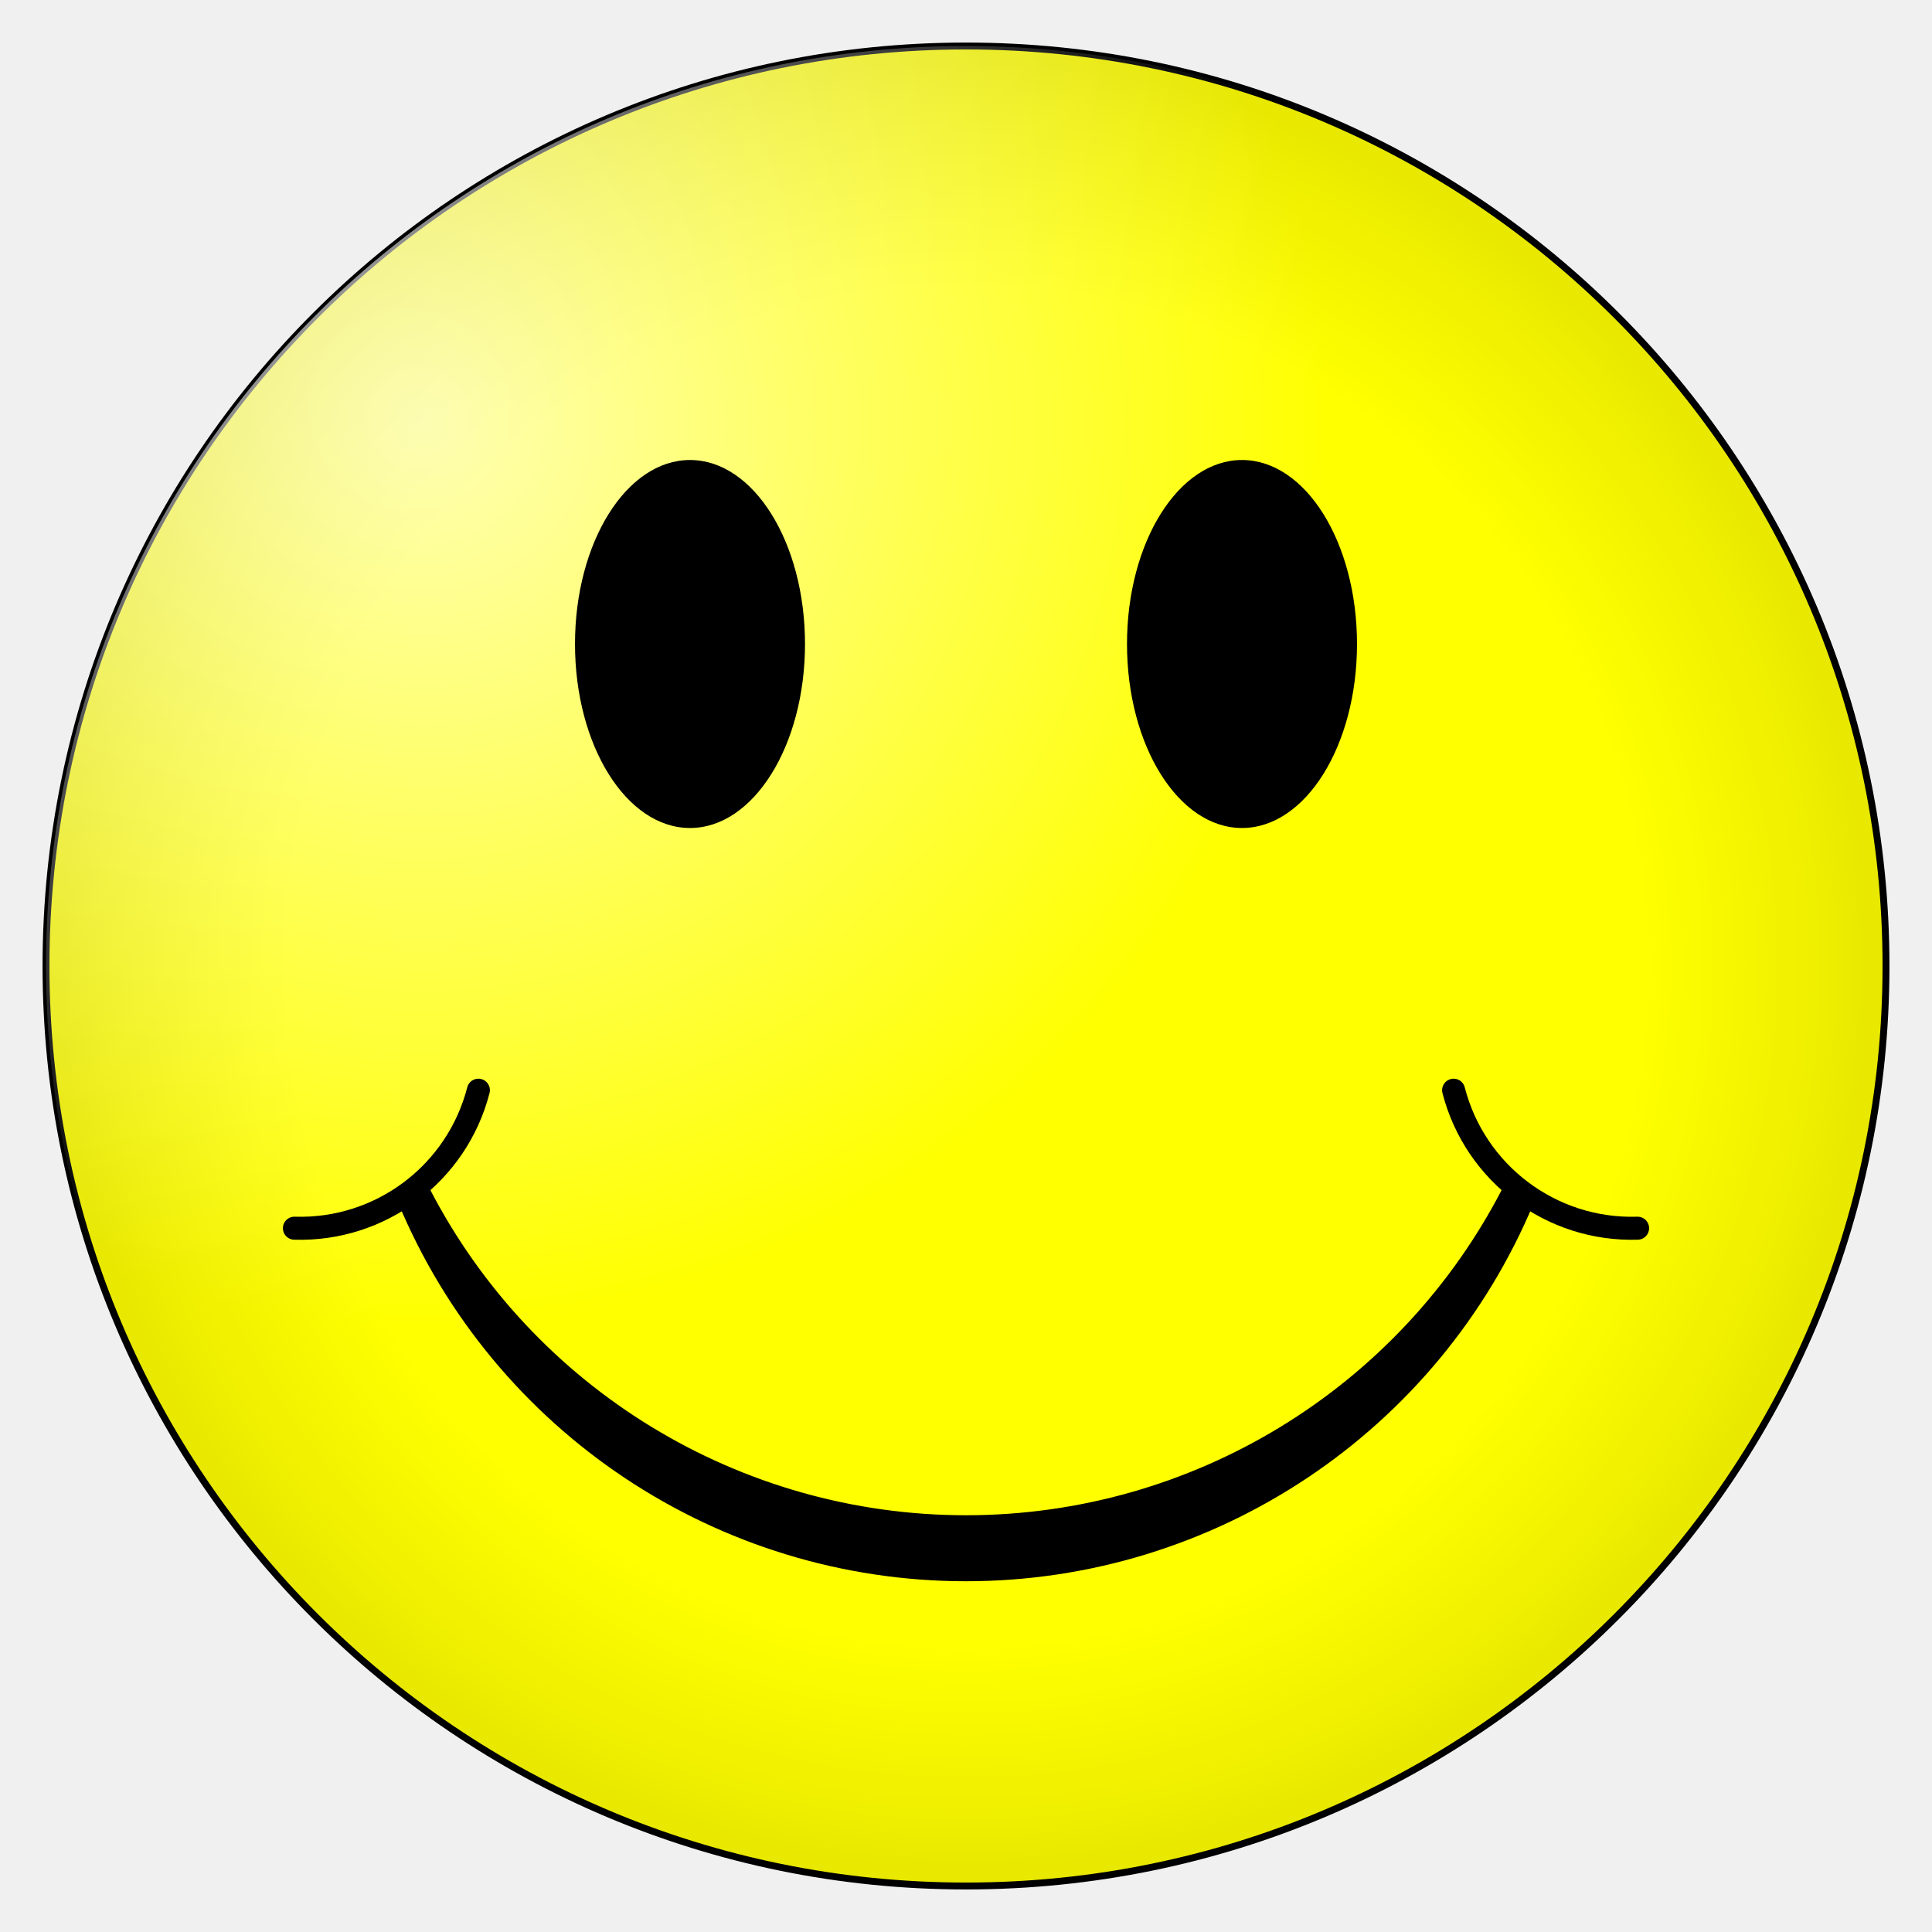
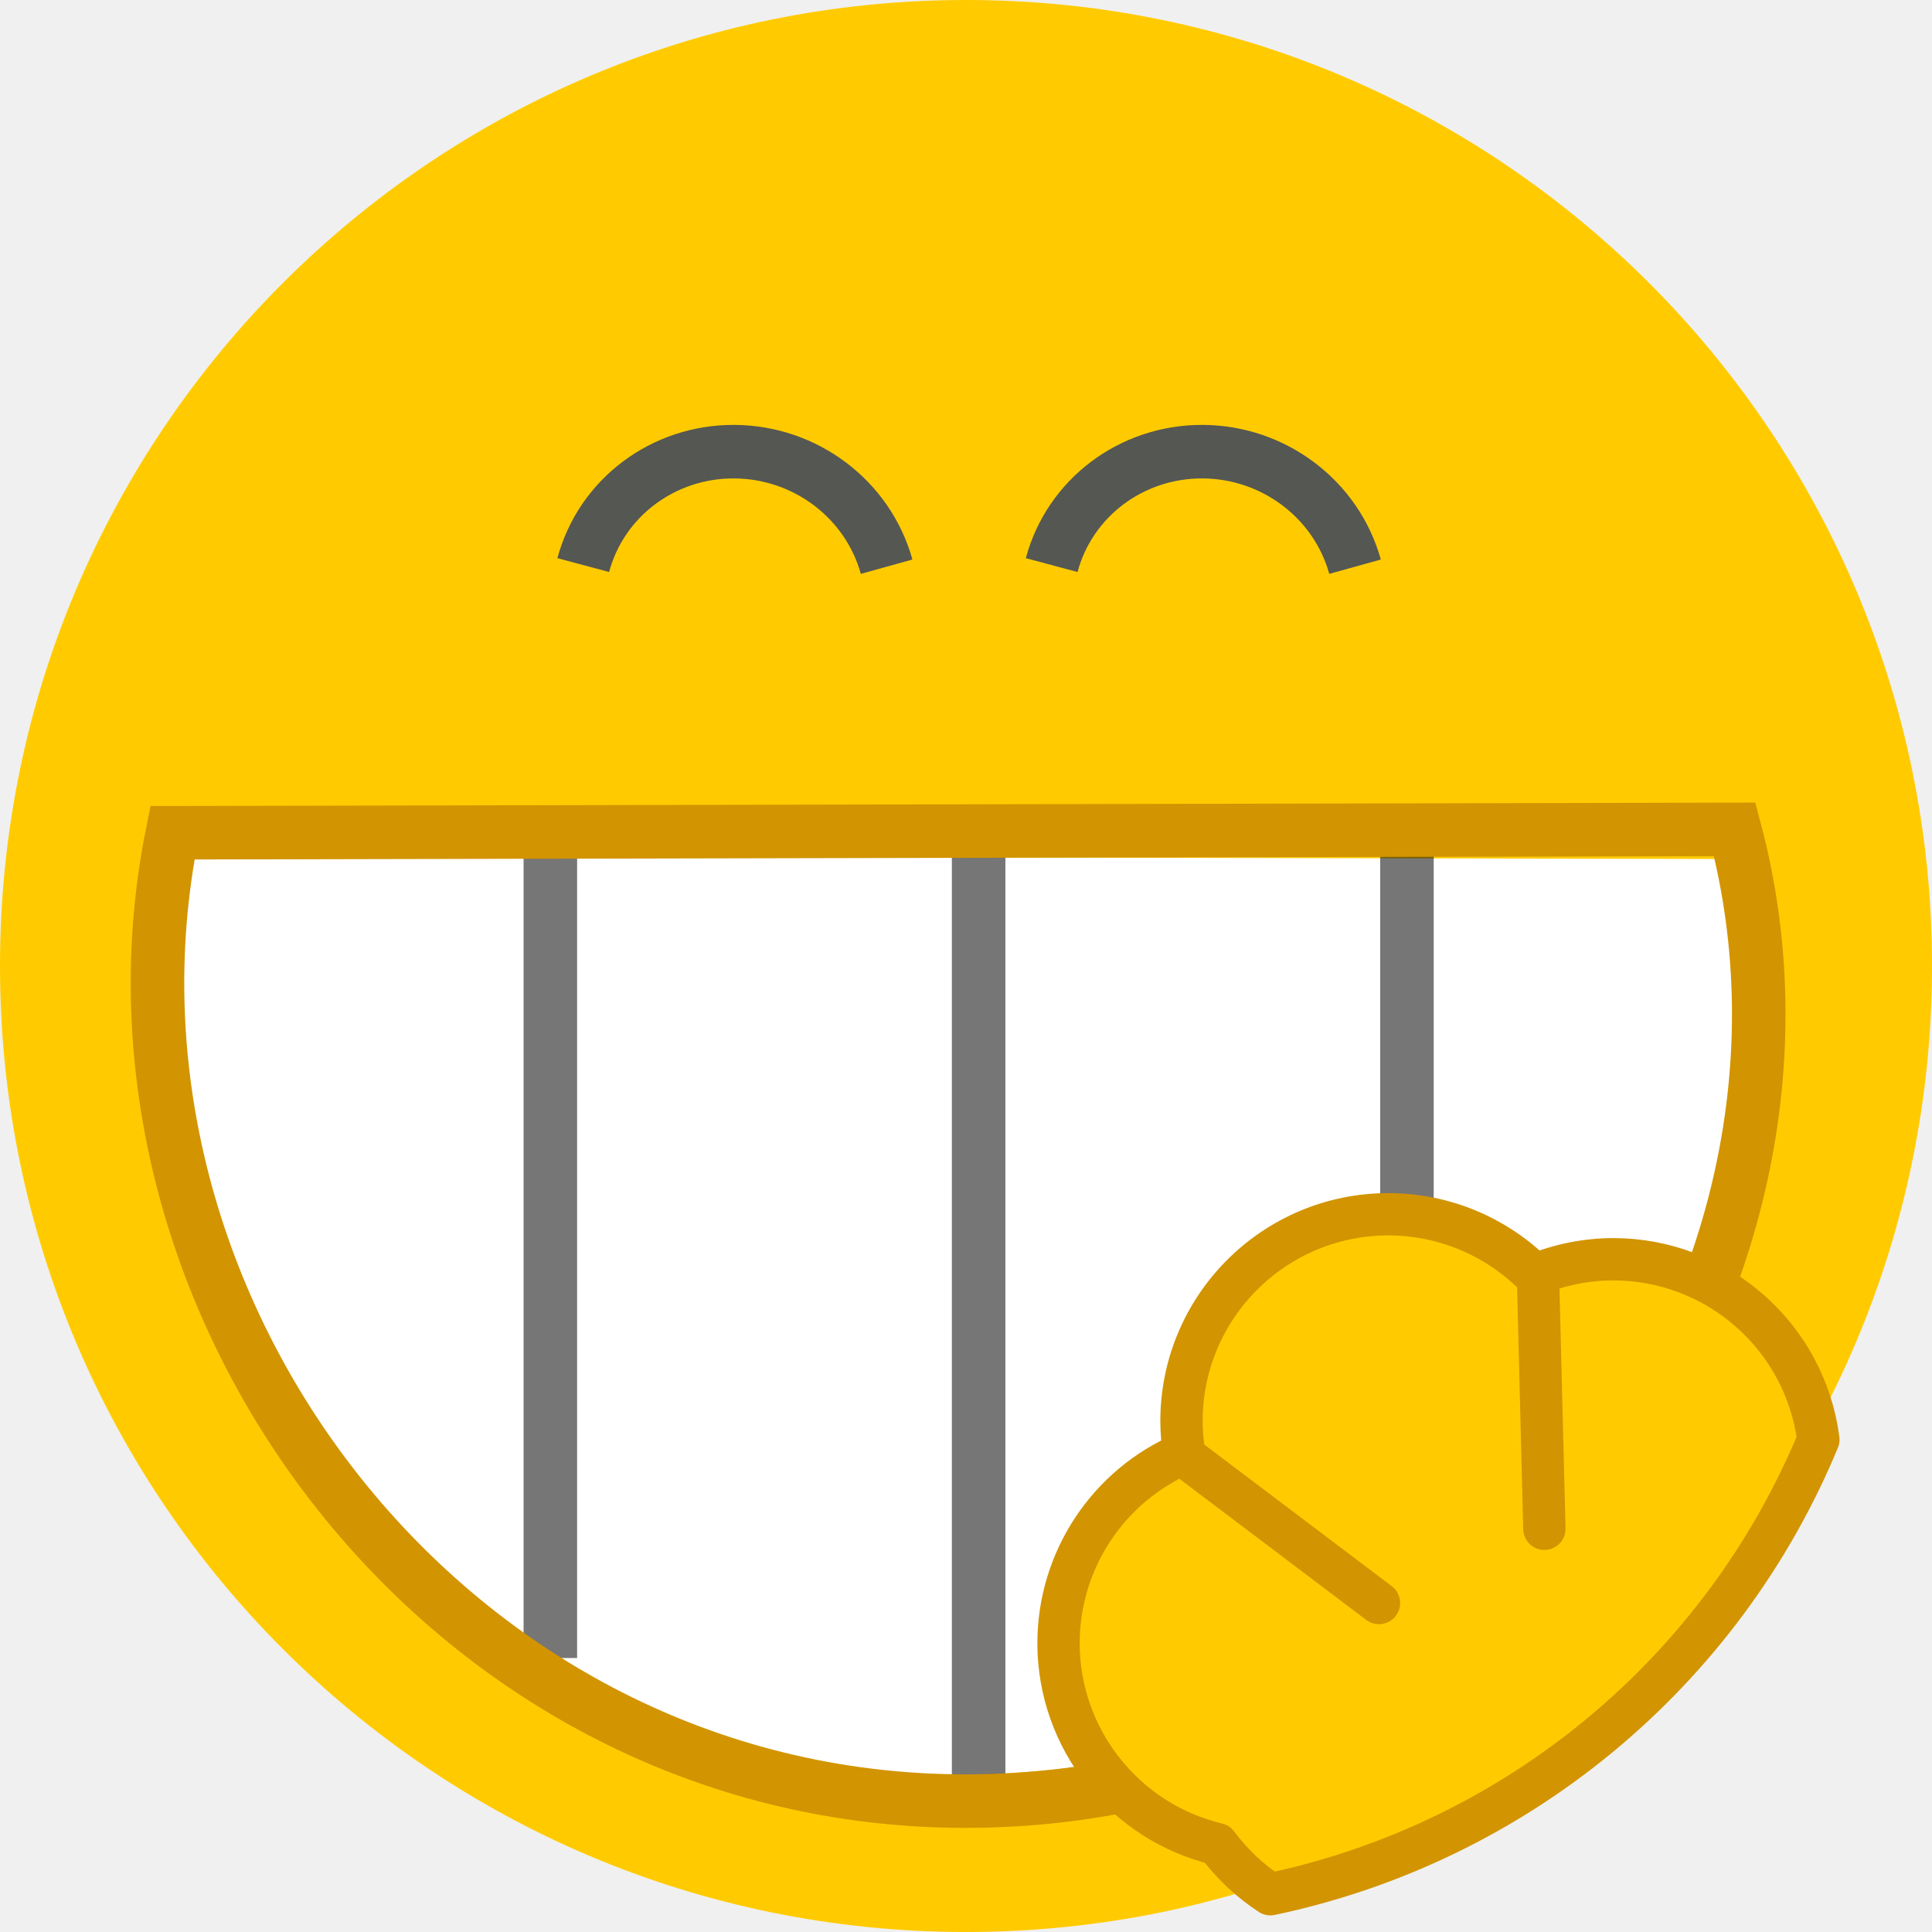
- <svg xmlns="http://www.w3.org/2000/svg" xmlns:xlink="http://www.w3.org/1999/xlink" width="800" height="800" baseProfile="full" viewBox="-21 -21 42 42">
-   <defs>
-     <radialGradient id="b" cx=".2" cy=".2" r=".5" fx=".2" fy=".2">
-       <stop offset="0" stop-color="#fff" stop-opacity=".7" />
-       <stop offset="1" stop-color="#fff" stop-opacity="0" />
-     </radialGradient>
-     <radialGradient id="a" cx=".5" cy=".5" r=".5">
-       <stop offset="0" stop-color="#ff0" />
-       <stop offset=".75" stop-color="#ff0" />
-       <stop offset=".95" stop-color="#ee0" />
-       <stop offset="1" stop-color="#e8e800" />
-     </radialGradient>
+ <svg xmlns="http://www.w3.org/2000/svg" id="svg4376" viewBox="0 0 63.665 63.665" version="1.1" width="63.665" height="63.665">
+   <defs id="defs3">
+     <linearGradient id="linearGradient2102">
+       <stop id="stop2104" style="stop-color:#000000" offset="0" />
+       <stop id="stop2106" style="stop-color:#000000;stop-opacity:0" offset="1" />
+     </linearGradient>
  </defs>
-   <circle r="20" fill="url(#a)" stroke="#000" stroke-width=".15" />
-   <circle r="20" fill="url(#b)" />
-   <g id="c">
-     <ellipse cx="-6" cy="-7" rx="2.5" ry="4" />
-     <path fill="none" stroke="#000" stroke-linecap="round" stroke-width=".5" d="M10.6 2.7a4 4 0 0 0 4 3" />
+   <g id="layer1" transform="translate(7.568655,8.727657)">
+     <circle id="path4320" style="color:#000000;fill:#ffcb00;fill-opacity:1;fill-rule:evenodd;stroke:none;stroke-width:0.48;stroke-linecap:round;stroke-linejoin:round" cx="24.264" cy="23.105" r="31.833" />
+     <path id="path1364" style="fill:none;stroke:#555753;stroke-width:1.764" d="m -28.725,-2.546 a 5.182,5.072 0 0 1 -3.841,4.899 5.182,5.072 0 0 1 -5.829,-2.363" transform="matrix(-0.9659259,-0.2588189,0.2588189,-0.9659259,0,0)" />
+     <path id="path2094" style="fill:none;stroke:#555753;stroke-width:1.764" d="m -13.815,-6.541 a 5.182,5.072 0 0 1 -3.841,4.899 5.182,5.072 0 0 1 -5.829,-2.363" transform="matrix(-0.9659259,-0.2588189,0.2588189,-0.9659259,0,0)" />
+     <path id="path2096" style="color:#000000;fill:#ffffff;fill-opacity:1" d="m -2.333,19.471 c -2.715,13.349 8.278,30.285 26.201,30.285 18.076,0 29.116,-14.872 25.967,-30.176 L -2.335,19.471 Z" />
+     <path id="path2110" style="opacity:0.538;fill:none;stroke:#000000;stroke-width:1.764px;stroke-linecap:square;stroke-opacity:1" d="m 24.68,20.325 0,29.733" />
+     <path id="path2114" style="opacity:0.538;fill:none;stroke:#000000;stroke-width:1.764px;stroke-linecap:square;stroke-opacity:1" d="m 10.567,20.219 0,24.808" />
+     <path id="path2118" style="opacity:0.538;fill:none;stroke:#000000;stroke-width:1.764px;stroke-linecap:square;stroke-opacity:1" d="m 38.794,20.346 0,24.554" />
+     <path id="path2756" style="color:#000000;fill:none;stroke:#d29400;stroke-width:1.764;stroke-miterlimit:4;stroke-dasharray:none;stroke-opacity:1" d="m -1.886,18.714 c -3.141,15.563 9.102,31.91 26.126,31.91 17.649,0 29.377,-16.899 25.355,-32.021 l -51.48,0.111 z" />
+     <g id="g4830" transform="matrix(0.7906318,0,0,0.7906318,9.918836,10.82842)">
+       <path id="path4810" d="M 35.75,25.875 A 8.625,8.625 0 0 0 27.125,34.5 8.625,8.625 0 0 0 27.234,35.83 8.625,8.625 0 0 0 22,43.75 8.625,8.625 0 0 0 28.615,52.127 8.625,8.625 0 0 0 30.83,54.215 31.833,31.833 0 0 0 53.67,35.268 8.625,8.625 0 0 0 45.125,27.75 8.625,8.625 0 0 0 41.846,28.404 8.625,8.625 0 0 0 35.75,25.875 Z" style="color:#000000;clip-rule:nonzero;display:inline;overflow:visible;visibility:visible;opacity:1;isolation:auto;mix-blend-mode:normal;color-interpolation:sRGB;color-interpolation-filters:linearRGB;solid-color:#000000;solid-opacity:1;fill:#ffcb00;fill-opacity:1;fill-rule:nonzero;stroke:#d29400;stroke-width:1.764;stroke-linecap:round;stroke-linejoin:round;stroke-miterlimit:4;stroke-dasharray:none;stroke-dashoffset:0;stroke-opacity:1;color-rendering:auto;image-rendering:auto;shape-rendering:auto;text-rendering:auto;enable-background:accumulate" />
+       <path id="path4824" d="m 27.047,35.802 8.309,6.276" style="color:#000000;clip-rule:nonzero;display:inline;overflow:visible;visibility:visible;opacity:1;isolation:auto;mix-blend-mode:normal;color-interpolation:sRGB;color-interpolation-filters:linearRGB;solid-color:#000000;solid-opacity:1;fill:#ffcb00;fill-opacity:1;fill-rule:nonzero;stroke:#d29400;stroke-width:1.764;stroke-linecap:round;stroke-linejoin:round;stroke-miterlimit:4;stroke-dasharray:none;stroke-dashoffset:0;stroke-opacity:1;color-rendering:auto;image-rendering:auto;shape-rendering:auto;text-rendering:auto;enable-background:accumulate" />
+       <path id="path4826" d="M 41.984,28.466 42.25,38.984" style="color:#000000;clip-rule:nonzero;display:inline;overflow:visible;visibility:visible;opacity:1;isolation:auto;mix-blend-mode:normal;color-interpolation:sRGB;color-interpolation-filters:linearRGB;solid-color:#000000;solid-opacity:1;fill:#ffcb00;fill-opacity:1;fill-rule:nonzero;stroke:#d29400;stroke-width:1.764;stroke-linecap:round;stroke-linejoin:round;stroke-miterlimit:4;stroke-dasharray:none;stroke-dashoffset:0;stroke-opacity:1;color-rendering:auto;image-rendering:auto;shape-rendering:auto;text-rendering:auto;enable-background:accumulate" />
+     </g>
  </g>
-   <use xlink:href="#c" transform="scale(-1 1)" />
-   <path fill="none" stroke="#000" stroke-width=".75" d="M-12 5a13.5 13.5 0 0 0 24 0 13 13 0 0 1-24 0" />
</svg>
